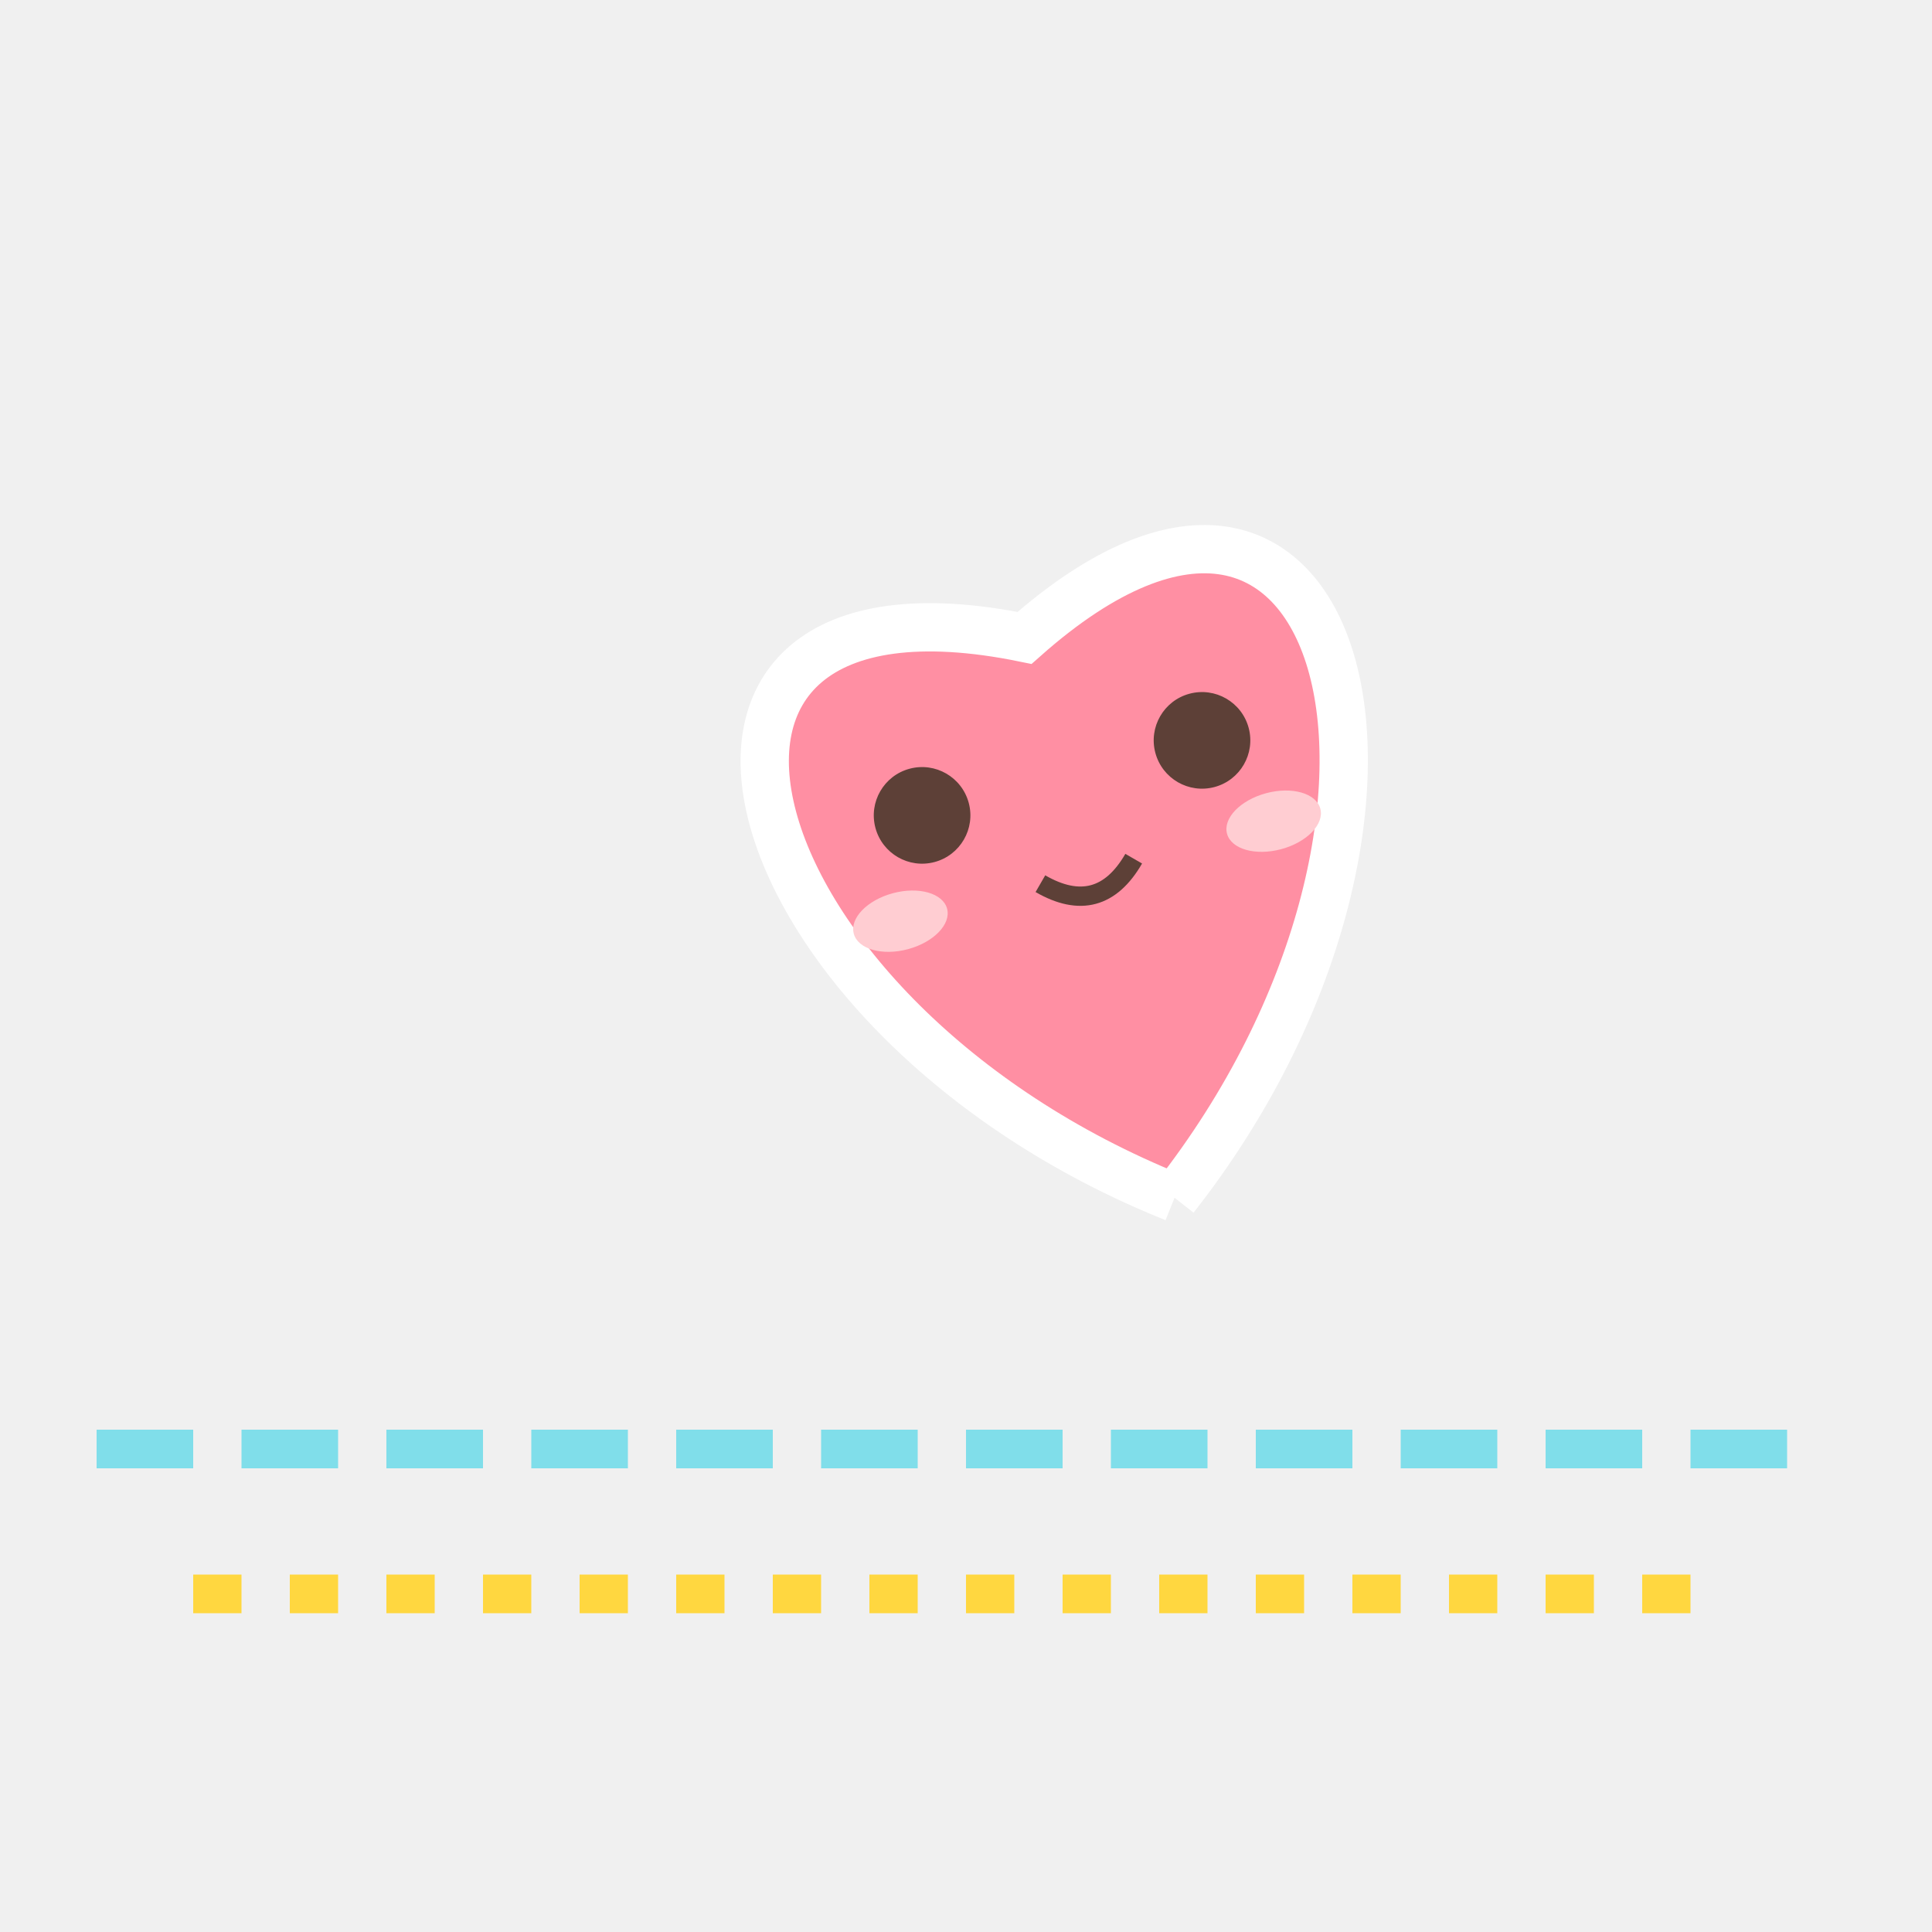
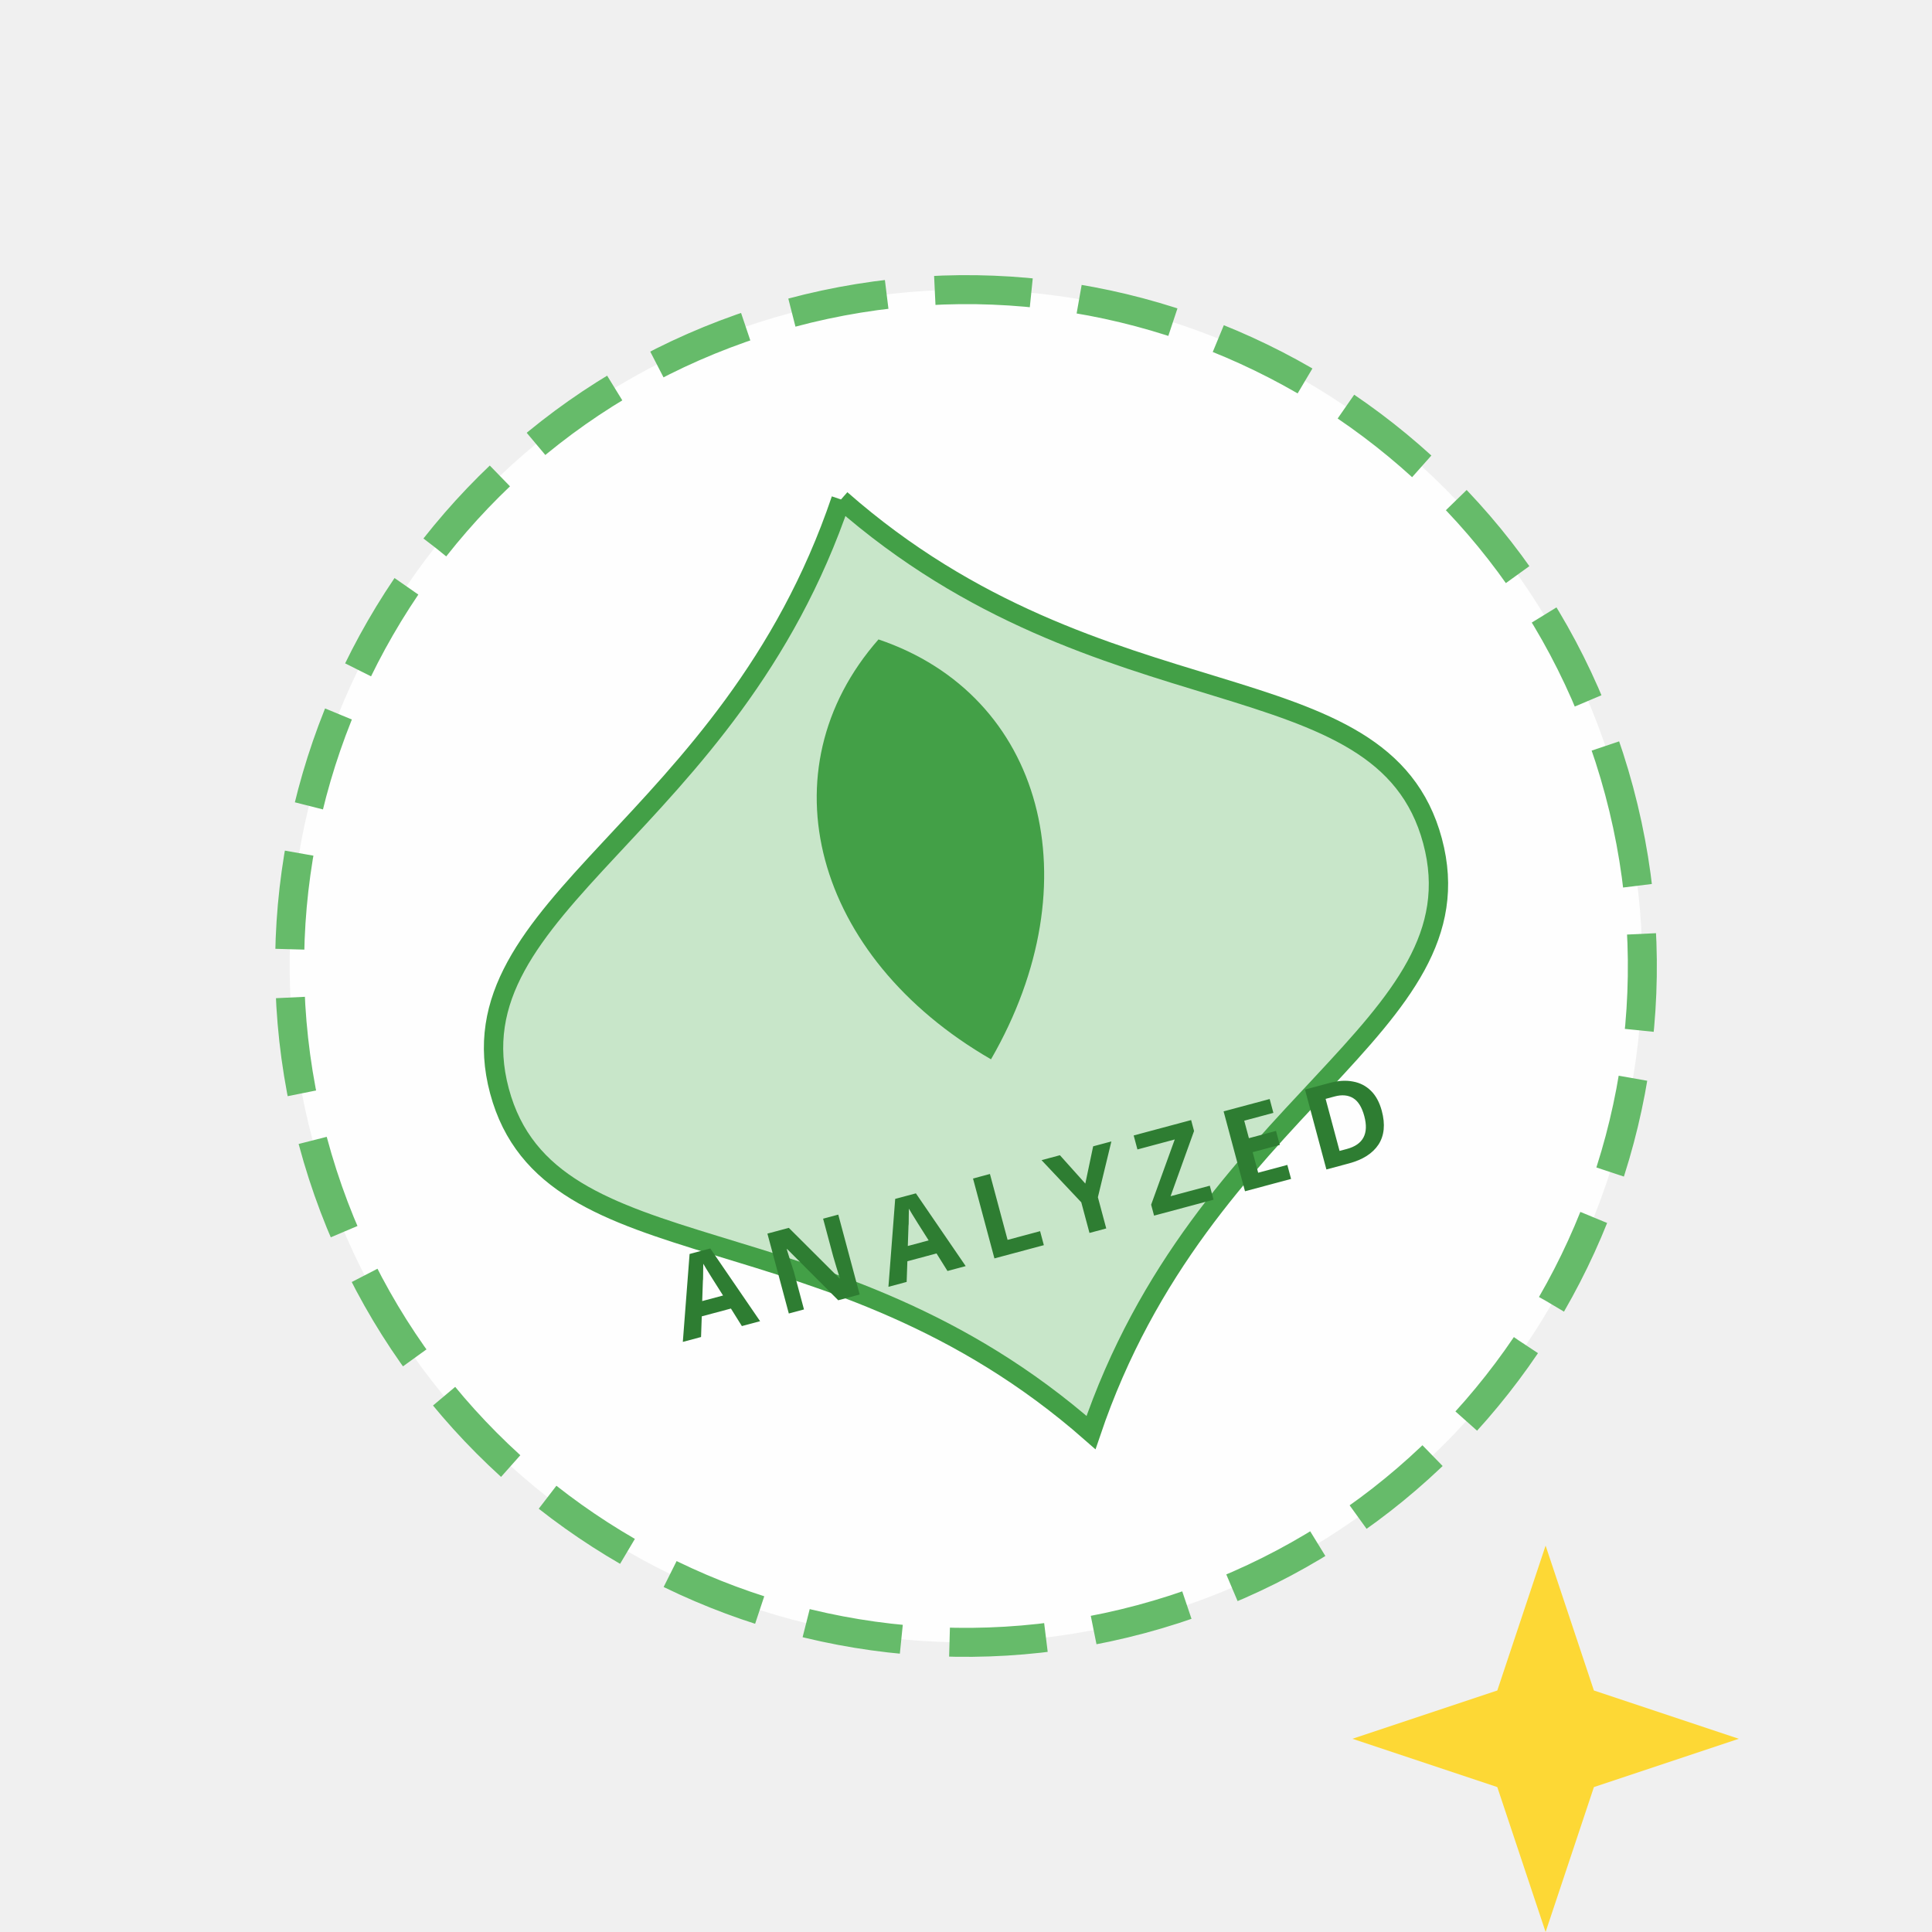
<svg xmlns="http://www.w3.org/2000/svg" width="200" height="200" viewBox="0 0 200 200" fill="none">
-   <g transform="translate(50, 50) rotate(-15)">
-     <path d="M50 90 C 10 60, 10 10, 50 30 C 90 10, 90 60, 50 90" fill="#FF8FA3" stroke="white" stroke-width="5" />
-     <circle cx="35" cy="45" r="5" fill="#5D4037" />
-     <circle cx="65" cy="45" r="5" fill="#5D4037" />
-     <path d="M45 55 Q 50 60 55 55" stroke="#5D4037" stroke-width="2" fill="none" />
-     <ellipse cx="30" cy="55" rx="5" ry="3" fill="#FFCDD2" />
-     <ellipse cx="70" cy="55" rx="5" ry="3" fill="#FFCDD2" />
+   <g transform="translate(100,100) rotate(-15)">
+     <circle cx="0" cy="0" r="70" stroke="#66BB6A" stroke-width="3" stroke-dasharray="10 5" fill="rgba(255,255,255,0.9)" />
+     <path d="M0 -50 C 20 -20, 50 -20, 50 0 C 50 20, 20 20, 0 50 C -20 20, -50 20, -50 0 C -50 -20, -20 -20, 0 -50" fill="#C8E6C9" stroke="#43A047" stroke-width="2" />
+     <path d="M0 10 C -15 -5, -15 -25, 0 -35 C 15 -25, 15 -5, 0 10" fill="#43A047" />
+     <text x="0" y="30" text-anchor="middle" font-family="sans-serif" font-size="12" fill="#2E7D32" font-weight="bold" letter-spacing="2">ANALYZED</text>
  </g>
-   <path d="M10 150 L190 150" stroke="#80DEEA" stroke-width="4" stroke-dasharray="10 5" />
-   <path d="M20 165 L180 165" stroke="#FFD740" stroke-width="4" stroke-dasharray="5 5" />
+   <path d="M160 160 L165 175 L180 180 L165 185 L160 200 L155 185 L140 180 L155 175 Z" fill="#FDD835" />
</svg>
